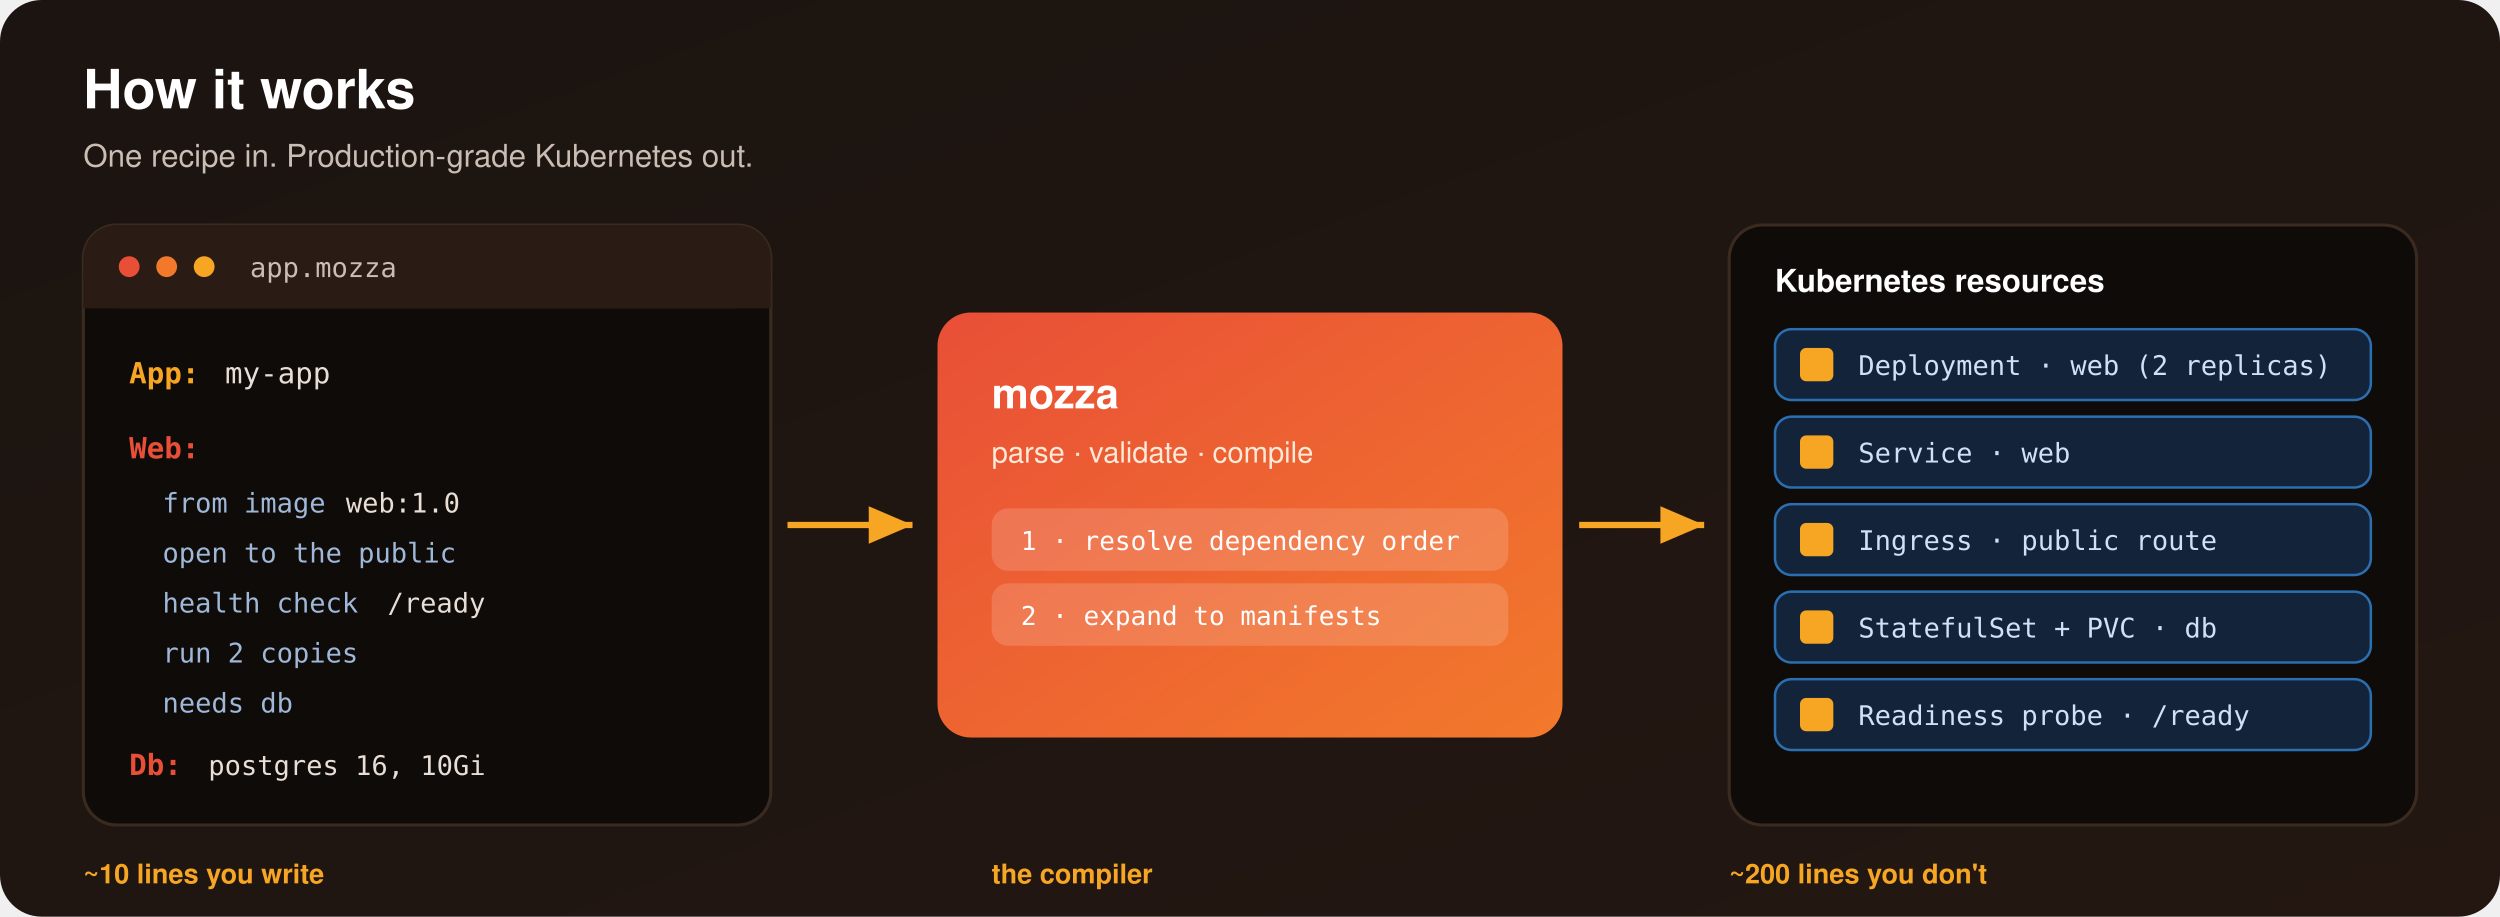
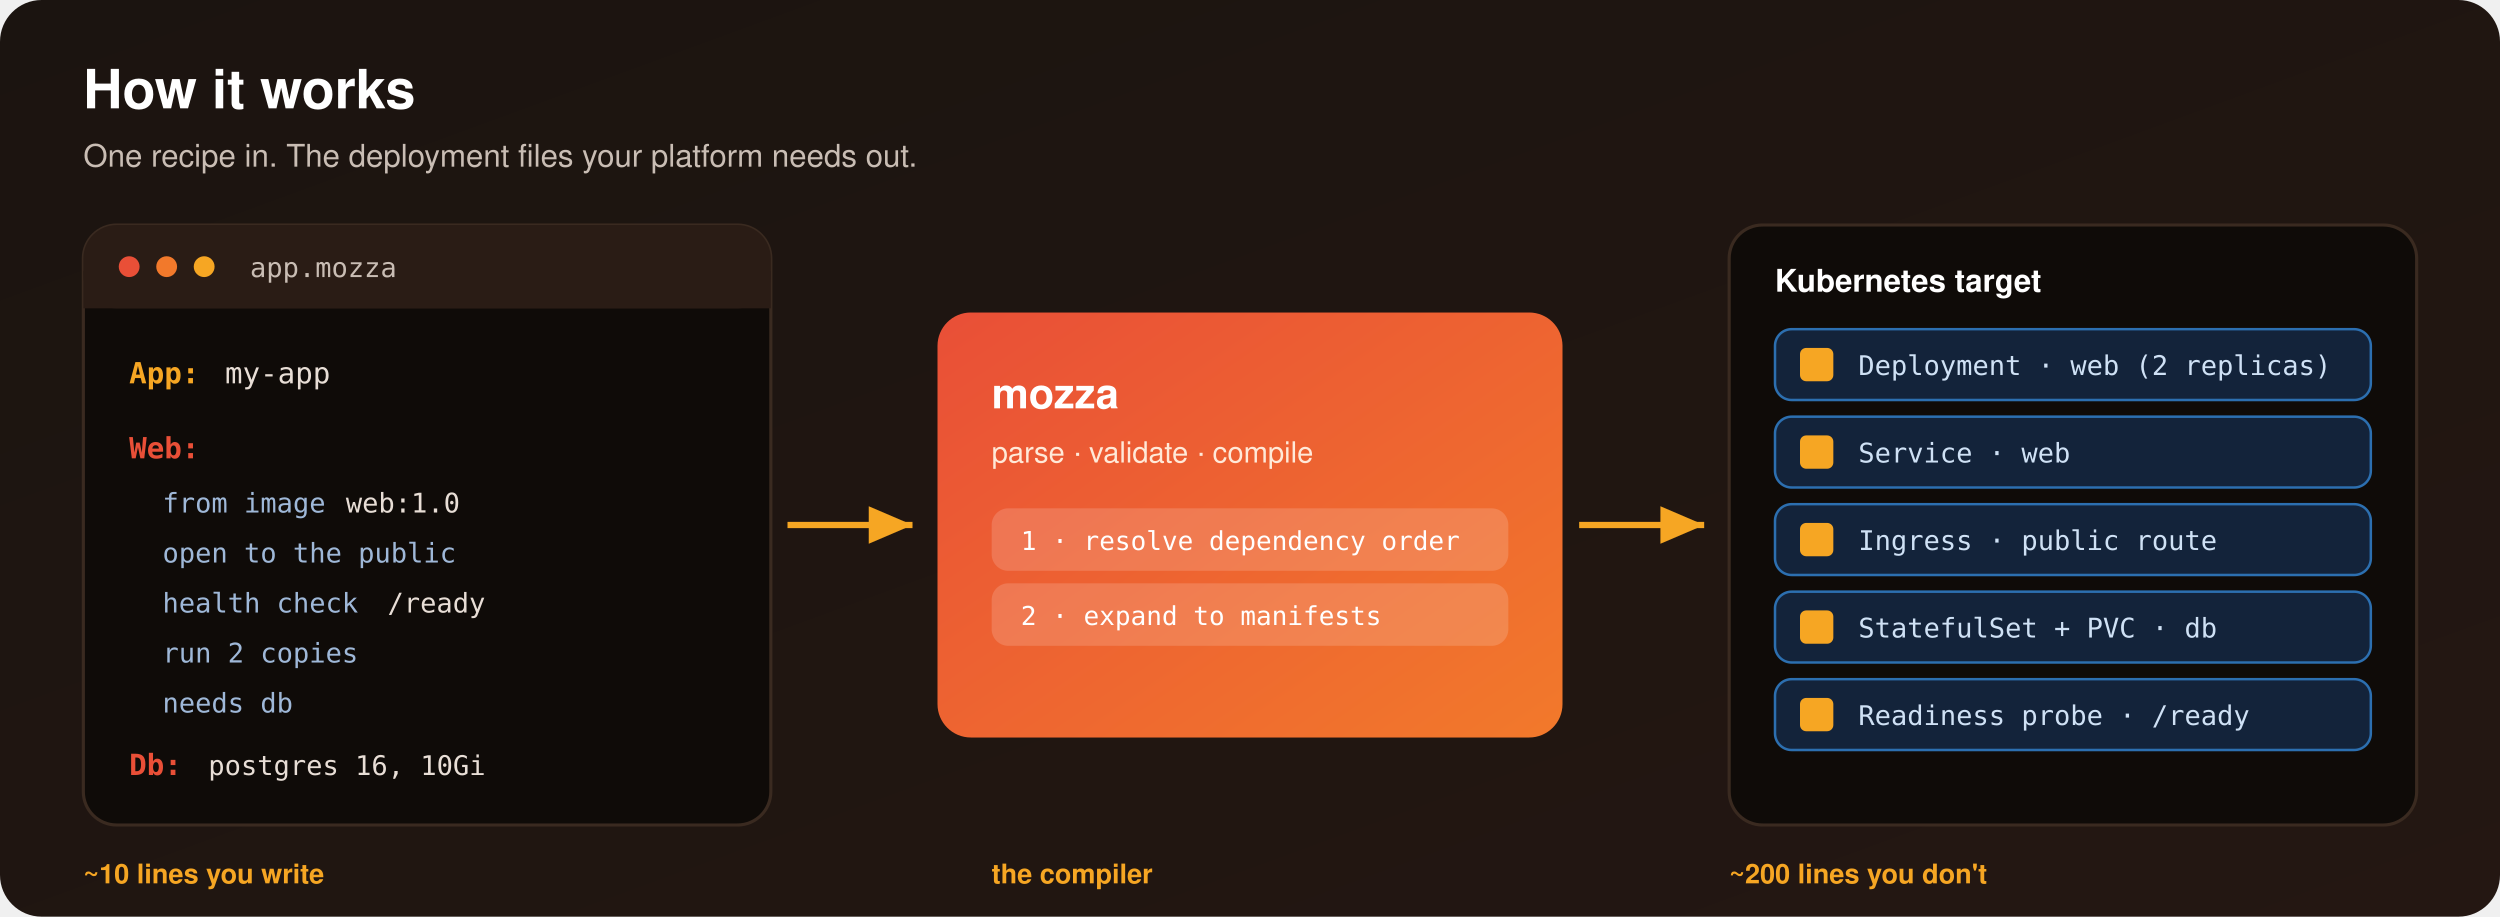
- <svg xmlns="http://www.w3.org/2000/svg" width="1200" height="440" viewBox="0 0 1200 440" role="img" aria-label="How Mozza works: a plain-English recipe is parsed and compiled into Kubernetes resources">
+ <svg xmlns="http://www.w3.org/2000/svg" width="1200" height="440" viewBox="0 0 1200 440" role="img" aria-label="How Mozza works: a plain-English recipe is parsed and compiled into Kubernetes target">
  <defs>
    <linearGradient id="hiw-bg" x1="0" y1="0" x2="1" y2="1">
      <stop offset="0" stop-color="#1b1410" />
      <stop offset="1" stop-color="#241712" />
    </linearGradient>
    <linearGradient id="hiw-accent" x1="0" y1="0" x2="1" y2="0">
      <stop offset="0" stop-color="#E94F37" />
      <stop offset="1" stop-color="#F6A623" />
    </linearGradient>
    <linearGradient id="hiw-core" x1="0" y1="0" x2="1" y2="1">
      <stop offset="0" stop-color="#E94F37" />
      <stop offset="1" stop-color="#F2792B" />
    </linearGradient>
    <marker id="hiw-arrow" markerWidth="10" markerHeight="10" refX="7" refY="3" orient="auto">
      <path d="M0,0 L7,3 L0,6 Z" fill="#F6A623" />
    </marker>
  </defs>
  <rect width="1200" height="440" rx="20" fill="url(#hiw-bg)" />
  <text x="40" y="52" font-family="Segoe UI, Helvetica, Arial, sans-serif" font-size="26" font-weight="800" fill="#ffffff">How it works</text>
-   <text x="40" y="80" font-family="Segoe UI, Helvetica, Arial, sans-serif" font-size="15" fill="#c9bdb4">One recipe in. Production-grade Kubernetes out.</text>
+   <text x="40" y="80" font-family="Segoe UI, Helvetica, Arial, sans-serif" font-size="15" fill="#c9bdb4">One recipe in. The deployment files your platform needs out.</text>
  <rect x="40" y="108" width="330" height="288" rx="16" fill="#0f0b08" stroke="#3a2a20" stroke-width="1.5" />
  <rect x="40" y="108" width="330" height="40" rx="16" fill="#2a1c15" />
  <rect x="40" y="130" width="330" height="18" fill="#2a1c15" />
  <circle cx="62" cy="128" r="5" fill="#E94F37" />
  <circle cx="80" cy="128" r="5" fill="#F2792B" />
  <circle cx="98" cy="128" r="5" fill="#F6A623" />
  <text x="120" y="133" font-family="ui-monospace, SFMono-Regular, Menlo, monospace" font-size="13" fill="#c9bdb4">app.mozza</text>
  <text x="62" y="184" font-family="ui-monospace, SFMono-Regular, Menlo, monospace" font-size="14" fill="#F6A623" font-weight="700">App:</text>
  <text x="108" y="184" font-family="ui-monospace, SFMono-Regular, Menlo, monospace" font-size="14" fill="#e8ded6">my-app</text>
  <text x="62" y="220" font-family="ui-monospace, SFMono-Regular, Menlo, monospace" font-size="14" fill="#E94F37" font-weight="700">Web:</text>
  <text x="78" y="246" font-family="ui-monospace, SFMono-Regular, Menlo, monospace" font-size="13" fill="#9fb8d8">from image</text>
  <text x="166" y="246" font-family="ui-monospace, SFMono-Regular, Menlo, monospace" font-size="13" fill="#e8ded6">web:1.0</text>
  <text x="78" y="270" font-family="ui-monospace, SFMono-Regular, Menlo, monospace" font-size="13" fill="#9fb8d8">open to the public</text>
  <text x="78" y="294" font-family="ui-monospace, SFMono-Regular, Menlo, monospace" font-size="13" fill="#9fb8d8">health check</text>
  <text x="186" y="294" font-family="ui-monospace, SFMono-Regular, Menlo, monospace" font-size="13" fill="#e8ded6">/ready</text>
  <text x="78" y="318" font-family="ui-monospace, SFMono-Regular, Menlo, monospace" font-size="13" fill="#9fb8d8">run 2 copies</text>
  <text x="78" y="342" font-family="ui-monospace, SFMono-Regular, Menlo, monospace" font-size="13" fill="#9fb8d8">needs db</text>
  <text x="62" y="372" font-family="ui-monospace, SFMono-Regular, Menlo, monospace" font-size="14" fill="#E94F37" font-weight="700">Db:</text>
  <text x="100" y="372" font-family="ui-monospace, SFMono-Regular, Menlo, monospace" font-size="13" fill="#e8ded6">postgres 16, 10Gi</text>
  <line x1="378" y1="252" x2="438" y2="252" stroke="#F6A623" stroke-width="3" marker-end="url(#hiw-arrow)" />
  <rect x="450" y="150" width="300" height="204" rx="16" fill="url(#hiw-core)" />
  <text x="476" y="196" font-family="Segoe UI, Helvetica, Arial, sans-serif" font-size="20" font-weight="800" fill="#ffffff">mozza</text>
  <text x="476" y="222" font-family="Segoe UI, Helvetica, Arial, sans-serif" font-size="14" fill="#ffe9d8">parse · validate · compile</text>
  <rect x="476" y="244" width="248" height="30" rx="8" fill="#ffffff" opacity="0.16" />
  <text x="490" y="264" font-family="ui-monospace, SFMono-Regular, Menlo, monospace" font-size="12.5" fill="#ffffff">1 · resolve dependency order</text>
  <rect x="476" y="280" width="248" height="30" rx="8" fill="#ffffff" opacity="0.16" />
  <text x="490" y="300" font-family="ui-monospace, SFMono-Regular, Menlo, monospace" font-size="12.5" fill="#ffffff">2 · expand to manifests</text>
  <line x1="758" y1="252" x2="818" y2="252" stroke="#F6A623" stroke-width="3" marker-end="url(#hiw-arrow)" />
  <rect x="830" y="108" width="330" height="288" rx="16" fill="#0f0b08" stroke="#3a2a20" stroke-width="1.5" />
-   <text x="852" y="140" font-family="Segoe UI, Helvetica, Arial, sans-serif" font-size="15" font-weight="700" fill="#ffffff">Kubernetes resources</text>
+   <text x="852" y="140" font-family="Segoe UI, Helvetica, Arial, sans-serif" font-size="15" font-weight="700" fill="#ffffff">Kubernetes target</text>
  <rect x="852" y="158" width="286" height="34" rx="8" fill="#13233a" stroke="#2c6fb0" stroke-width="1.2" />
  <rect x="864" y="167" width="16" height="16" rx="3" fill="#F6A623" />
  <text x="892" y="180" font-family="ui-monospace, SFMono-Regular, Menlo, monospace" font-size="13" fill="#cfe1f5">Deployment · web (2 replicas)</text>
  <rect x="852" y="200" width="286" height="34" rx="8" fill="#13233a" stroke="#2c6fb0" stroke-width="1.2" />
  <rect x="864" y="209" width="16" height="16" rx="3" fill="#F6A623" />
  <text x="892" y="222" font-family="ui-monospace, SFMono-Regular, Menlo, monospace" font-size="13" fill="#cfe1f5">Service · web</text>
  <rect x="852" y="242" width="286" height="34" rx="8" fill="#13233a" stroke="#2c6fb0" stroke-width="1.2" />
  <rect x="864" y="251" width="16" height="16" rx="3" fill="#F6A623" />
  <text x="892" y="264" font-family="ui-monospace, SFMono-Regular, Menlo, monospace" font-size="13" fill="#cfe1f5">Ingress · public route</text>
  <rect x="852" y="284" width="286" height="34" rx="8" fill="#13233a" stroke="#2c6fb0" stroke-width="1.2" />
  <rect x="864" y="293" width="16" height="16" rx="3" fill="#F6A623" />
  <text x="892" y="306" font-family="ui-monospace, SFMono-Regular, Menlo, monospace" font-size="13" fill="#cfe1f5">StatefulSet + PVC · db</text>
  <rect x="852" y="326" width="286" height="34" rx="8" fill="#13233a" stroke="#2c6fb0" stroke-width="1.2" />
  <rect x="864" y="335" width="16" height="16" rx="3" fill="#F6A623" />
  <text x="892" y="348" font-family="ui-monospace, SFMono-Regular, Menlo, monospace" font-size="13" fill="#cfe1f5">Readiness probe · /ready</text>
  <text x="40" y="424" font-family="Segoe UI, Helvetica, Arial, sans-serif" font-size="13" font-weight="700" fill="#F6A623">~10 lines you write</text>
  <text x="476" y="424" font-family="Segoe UI, Helvetica, Arial, sans-serif" font-size="13" font-weight="700" fill="#F6A623">the compiler</text>
  <text x="830" y="424" font-family="Segoe UI, Helvetica, Arial, sans-serif" font-size="13" font-weight="700" fill="#F6A623">~200 lines you don't</text>
</svg>
